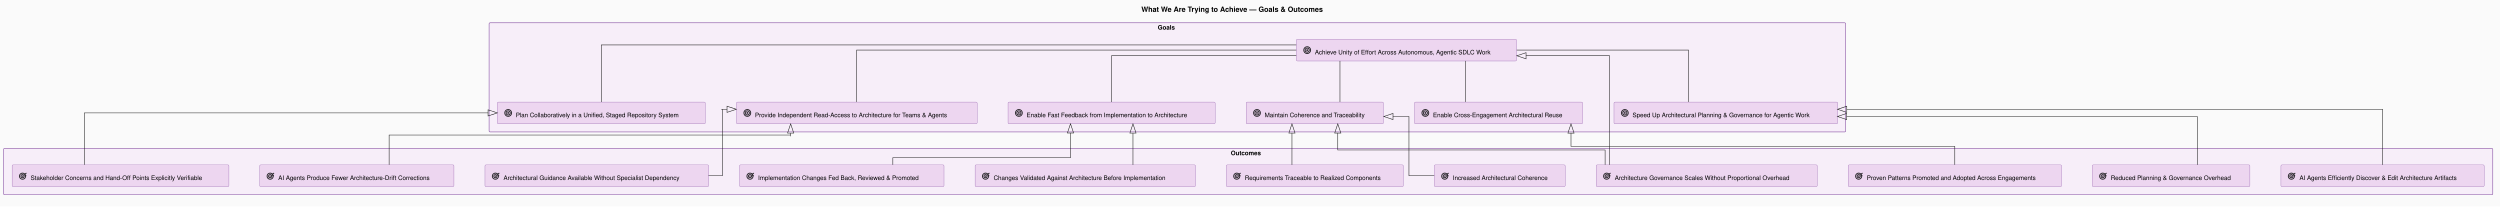
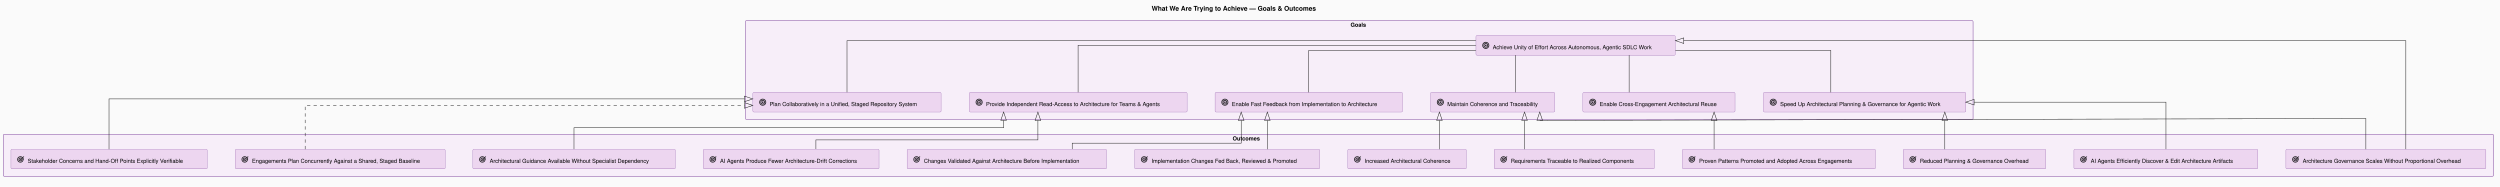
- <svg xmlns="http://www.w3.org/2000/svg" contentStyleType="text/css" data-diagram-type="DESCRIPTION" height="401px" preserveAspectRatio="none" style="width:4856px;height:401px;background:#FAFAFA;" version="1.1" viewBox="0 0 4856 401" width="4856px" zoomAndPan="magnify">
+ <svg xmlns="http://www.w3.org/2000/svg" contentStyleType="text/css" data-diagram-type="DESCRIPTION" height="401px" preserveAspectRatio="none" style="width:5366px;height:401px;background:#FAFAFA;" version="1.1" viewBox="0 0 5366 401" width="5366px" zoomAndPan="magnify">
  <defs />
  <g>
-     <rect fill="#FAFAFA" height="401" style="stroke:none;stroke-width:1;" width="4856" x="0" y="0" />
-     <g class="title" data-source-line="83">
-       <text fill="#000000" font-family="'Helvetica Neue, Helvetica, Arial, sans-serif'" font-size="14" font-weight="700" lengthAdjust="spacing" textLength="415.071" x="2216.964" y="22.995">What We Are Trying to Achieve — Goals &amp; Outcomes</text>
-     </g>
-     <g class="cluster" data-qualified-name="Goals" data-source-line="85" id="ent0002">
-       <rect fill="#F7EEF9" height="212" rx="2" ry="2" style="stroke:#7B3F9A;stroke-width:1;" width="2635" x="950" y="44.297" />
-       <text fill="#000000" font-family="'Helvetica Neue, Helvetica, Arial, sans-serif'" font-size="12" font-weight="700" lengthAdjust="spacing" textLength="37.447" x="2248.776" y="57.435">Goals</text>
-     </g>
-     <g class="cluster" data-qualified-name="Outcomes" data-source-line="101" id="ent0016">
-       <rect fill="#F7EEF9" height="90" rx="2" ry="2" style="stroke:#7B3F9A;stroke-width:1;" width="4835" x="7" y="288.297" />
-       <text fill="#000000" font-family="'Helvetica Neue, Helvetica, Arial, sans-serif'" font-size="12" font-weight="700" lengthAdjust="spacing" textLength="67.623" x="2390.689" y="301.435">Outcomes</text>
-     </g>
-     <g class="entity" data-qualified-name="Goals.GOL_FCfDuc" data-source-line="86" id="ent0003">
-       <rect fill="#EDD6F0" height="42.154" rx="2" ry="2" style="stroke:#7B3F9A;stroke-width:0.5;" width="427.765" x="2518" y="76.297" />
-       <ellipse cx="2539.077" cy="97.374" fill="none" rx="6.646" ry="6.646" style="stroke:#252327;stroke-width:1.8;" />
-       <ellipse cx="2539.077" cy="97.374" fill="none" rx="4.015" ry="4.015" style="stroke:#252327;stroke-width:1.8;" />
-       <ellipse cx="2539.077" cy="97.374" fill="#252327" rx="1.8" ry="1.8" style="stroke:none;stroke-width:1.8;" />
-       <text fill="#000000" font-family="'Helvetica Neue, Helvetica, Arial, sans-serif'" font-size="12" lengthAdjust="spacing" textLength="381.797" x="2553.968" y="105.621">Achieve Unity of Effort Across Autonomous, Agentic SDLC Work</text>
-     </g>
-     <g class="entity" data-qualified-name="Goals.GOL_5Fk9di" data-source-line="87" id="ent0004">
-       <rect fill="#EDD6F0" height="42.154" rx="2" ry="2" style="stroke:#7B3F9A;stroke-width:0.5;" width="434.492" x="3135" y="198.297" />
-       <ellipse cx="3156.077" cy="219.374" fill="none" rx="6.646" ry="6.646" style="stroke:#252327;stroke-width:1.8;" />
-       <ellipse cx="3156.077" cy="219.374" fill="none" rx="4.015" ry="4.015" style="stroke:#252327;stroke-width:1.8;" />
-       <ellipse cx="3156.077" cy="219.374" fill="#252327" rx="1.8" ry="1.8" style="stroke:none;stroke-width:1.8;" />
-       <text fill="#000000" font-family="'Helvetica Neue, Helvetica, Arial, sans-serif'" font-size="12" lengthAdjust="spacing" textLength="388.523" x="3170.968" y="227.621">Speed Up Architectural Planning &amp; Governance for Agentic Work</text>
-     </g>
-     <g class="entity" data-qualified-name="Goals.GOL_Lm2Bn2" data-source-line="88" id="ent0005">
-       <rect fill="#EDD6F0" height="42.154" rx="2" ry="2" style="stroke:#7B3F9A;stroke-width:0.5;" width="403.923" x="966" y="198.297" />
-       <ellipse cx="987.077" cy="219.374" fill="none" rx="6.646" ry="6.646" style="stroke:#252327;stroke-width:1.8;" />
-       <ellipse cx="987.077" cy="219.374" fill="none" rx="4.015" ry="4.015" style="stroke:#252327;stroke-width:1.8;" />
-       <ellipse cx="987.077" cy="219.374" fill="#252327" rx="1.8" ry="1.8" style="stroke:none;stroke-width:1.8;" />
-       <text fill="#000000" font-family="'Helvetica Neue, Helvetica, Arial, sans-serif'" font-size="12" lengthAdjust="spacing" textLength="357.955" x="1001.968" y="227.621">Plan Collaboratively in a Unified, Staged Repository System</text>
-     </g>
-     <g class="entity" data-qualified-name="Goals.GOL_Gh3Jk1" data-source-line="89" id="ent0006">
-       <rect fill="#EDD6F0" height="42.154" rx="2" ry="2" style="stroke:#7B3F9A;stroke-width:0.5;" width="467.48" x="1430.5" y="198.297" />
-       <ellipse cx="1451.577" cy="219.374" fill="none" rx="6.646" ry="6.646" style="stroke:#252327;stroke-width:1.8;" />
-       <ellipse cx="1451.577" cy="219.374" fill="none" rx="4.015" ry="4.015" style="stroke:#252327;stroke-width:1.8;" />
-       <ellipse cx="1451.577" cy="219.374" fill="#252327" rx="1.8" ry="1.8" style="stroke:none;stroke-width:1.8;" />
-       <text fill="#000000" font-family="'Helvetica Neue, Helvetica, Arial, sans-serif'" font-size="12" lengthAdjust="spacing" textLength="421.512" x="1466.468" y="227.621">Provide Independent Read-Access to Architecture for Teams &amp; Agents</text>
-     </g>
-     <g class="entity" data-qualified-name="Goals.GOL_Xwvgpb" data-source-line="90" id="ent0007">
-       <rect fill="#EDD6F0" height="42.154" rx="2" ry="2" style="stroke:#7B3F9A;stroke-width:0.5;" width="402.259" x="1958" y="198.297" />
-       <ellipse cx="1979.077" cy="219.374" fill="none" rx="6.646" ry="6.646" style="stroke:#252327;stroke-width:1.8;" />
-       <ellipse cx="1979.077" cy="219.374" fill="none" rx="4.015" ry="4.015" style="stroke:#252327;stroke-width:1.8;" />
-       <ellipse cx="1979.077" cy="219.374" fill="#252327" rx="1.8" ry="1.8" style="stroke:none;stroke-width:1.8;" />
-       <text fill="#000000" font-family="'Helvetica Neue, Helvetica, Arial, sans-serif'" font-size="12" lengthAdjust="spacing" textLength="356.291" x="1993.968" y="227.621">Enable Fast Feedback from Implementation to Architecture</text>
-     </g>
-     <g class="entity" data-qualified-name="Goals.GOL_Po1Qw3" data-source-line="91" id="ent0008">
-       <rect fill="#EDD6F0" height="42.154" rx="2" ry="2" style="stroke:#7B3F9A;stroke-width:0.5;" width="266.621" x="2420.5" y="198.297" />
-       <ellipse cx="2441.577" cy="219.374" fill="none" rx="6.646" ry="6.646" style="stroke:#252327;stroke-width:1.8;" />
-       <ellipse cx="2441.577" cy="219.374" fill="none" rx="4.015" ry="4.015" style="stroke:#252327;stroke-width:1.8;" />
-       <ellipse cx="2441.577" cy="219.374" fill="#252327" rx="1.8" ry="1.8" style="stroke:none;stroke-width:1.8;" />
-       <text fill="#000000" font-family="'Helvetica Neue, Helvetica, Arial, sans-serif'" font-size="12" lengthAdjust="spacing" textLength="220.652" x="2456.468" y="227.621">Maintain Coherence and Traceability</text>
-     </g>
-     <g class="entity" data-qualified-name="Goals.GOL_kCcPph" data-source-line="92" id="ent0009">
-       <rect fill="#EDD6F0" height="42.154" rx="2" ry="2" style="stroke:#7B3F9A;stroke-width:0.5;" width="326.574" x="2747.5" y="198.297" />
-       <ellipse cx="2768.577" cy="219.374" fill="none" rx="6.646" ry="6.646" style="stroke:#252327;stroke-width:1.8;" />
-       <ellipse cx="2768.577" cy="219.374" fill="none" rx="4.015" ry="4.015" style="stroke:#252327;stroke-width:1.8;" />
-       <ellipse cx="2768.577" cy="219.374" fill="#252327" rx="1.8" ry="1.8" style="stroke:none;stroke-width:1.8;" />
-       <text fill="#000000" font-family="'Helvetica Neue, Helvetica, Arial, sans-serif'" font-size="12" lengthAdjust="spacing" textLength="280.606" x="2783.468" y="227.621">Enable Cross-Engagement Architectural Reuse</text>
-     </g>
-     <g class="entity" data-qualified-name="Outcomes.OUT_AlZjX8" data-source-line="102" id="ent0017">
-       <rect fill="#EDD6F0" height="42.154" rx="2" ry="2" style="stroke:#7B3F9A;stroke-width:0.5;" width="306.242" x="4064" y="320.297" />
-       <ellipse cx="4084.246" cy="342.205" fill="none" rx="5.954" ry="5.954" style="stroke:#252327;stroke-width:1.8;" />
-       <ellipse cx="4084.246" cy="342.205" fill="none" rx="3.046" ry="3.046" style="stroke:#252327;stroke-width:1.8;" />
-       <path d="M4088.095,339.892 L4087.043,338.425 L4091.335,335.378 L4092.388,336.846" fill="#252327" />
-       <path d="M4088.123,340.335 L4091.585,340.335 L4091.585,342.135 L4088.123,342.135" fill="#252327" />
-       <ellipse cx="4084.246" cy="342.205" fill="#252327" rx="1.246" ry="1.246" style="stroke:none;stroke-width:1.8;" />
-       <text fill="#000000" font-family="'Helvetica Neue, Helvetica, Arial, sans-serif'" font-size="12" lengthAdjust="spacing" textLength="260.273" x="4099.968" y="349.621">Reduced Planning &amp; Governance Overhead</text>
-     </g>
-     <g class="entity" data-qualified-name="Outcomes.OUT_JZMIk3" data-source-line="103" id="ent0018">
-       <rect fill="#EDD6F0" height="42.154" rx="2" ry="2" style="stroke:#7B3F9A;stroke-width:0.5;" width="394.701" x="4430.5" y="320.297" />
-       <ellipse cx="4450.746" cy="342.205" fill="none" rx="5.954" ry="5.954" style="stroke:#252327;stroke-width:1.8;" />
-       <ellipse cx="4450.746" cy="342.205" fill="none" rx="3.046" ry="3.046" style="stroke:#252327;stroke-width:1.8;" />
-       <path d="M4454.595,339.892 L4453.543,338.425 L4457.835,335.378 L4458.888,336.846" fill="#252327" />
-       <path d="M4454.623,340.335 L4458.085,340.335 L4458.085,342.135 L4454.623,342.135" fill="#252327" />
-       <ellipse cx="4450.746" cy="342.205" fill="#252327" rx="1.246" ry="1.246" style="stroke:none;stroke-width:1.8;" />
-       <text fill="#000000" font-family="'Helvetica Neue, Helvetica, Arial, sans-serif'" font-size="12" lengthAdjust="spacing" textLength="348.732" x="4466.468" y="349.621">AI Agents Efficiently Discover &amp; Edit Architecture Artifacts</text>
-     </g>
-     <g class="entity" data-qualified-name="Outcomes.OUT_YSRwR0" data-source-line="104" id="ent0019">
+     <rect fill="#FAFAFA" height="401" style="stroke:none;stroke-width:1;" width="5366" x="0" y="0" />
+     <g class="title" data-source-line="69">
+       <text fill="#000000" font-family="'Helvetica Neue, Helvetica, Arial, sans-serif'" font-size="14" font-weight="700" lengthAdjust="spacing" textLength="415.071" x="2471.964" y="22.995">What We Are Trying to Achieve — Goals &amp; Outcomes</text>
+     </g>
+     <g class="cluster" data-qualified-name="Goals" data-source-line="71" id="ent0002">
+       <rect fill="#F7EEF9" height="212" rx="2" ry="2" style="stroke:#7B3F9A;stroke-width:1;" width="2635" x="1600" y="44.297" />
+       <text fill="#000000" font-family="'Helvetica Neue, Helvetica, Arial, sans-serif'" font-size="12" font-weight="700" lengthAdjust="spacing" textLength="37.447" x="2898.776" y="57.435">Goals</text>
+     </g>
+     <g class="cluster" data-qualified-name="Outcomes" data-source-line="87" id="ent0016">
+       <rect fill="#F7EEF9" height="90" rx="2" ry="2" style="stroke:#7B3F9A;stroke-width:1;" width="5345" x="7" y="288.297" />
+       <text fill="#000000" font-family="'Helvetica Neue, Helvetica, Arial, sans-serif'" font-size="12" font-weight="700" lengthAdjust="spacing" textLength="67.623" x="2645.689" y="301.435">Outcomes</text>
+     </g>
+     <g class="entity" data-qualified-name="Goals.GOL_FCfDuc" data-source-line="72" id="ent0003">
+       <rect fill="#EDD6F0" height="42.154" rx="2" ry="2" style="stroke:#7B3F9A;stroke-width:0.5;" width="427.765" x="3168" y="76.297" />
+       <ellipse cx="3189.077" cy="97.374" fill="none" rx="6.646" ry="6.646" style="stroke:#252327;stroke-width:1.8;" />
+       <ellipse cx="3189.077" cy="97.374" fill="none" rx="4.015" ry="4.015" style="stroke:#252327;stroke-width:1.8;" />
+       <ellipse cx="3189.077" cy="97.374" fill="#252327" rx="1.8" ry="1.8" style="stroke:none;stroke-width:1.8;" />
+       <text fill="#000000" font-family="'Helvetica Neue, Helvetica, Arial, sans-serif'" font-size="12" lengthAdjust="spacing" textLength="381.797" x="3203.968" y="105.621">Achieve Unity of Effort Across Autonomous, Agentic SDLC Work</text>
+     </g>
+     <g class="entity" data-qualified-name="Goals.GOL_5Fk9di" data-source-line="73" id="ent0004">
+       <rect fill="#EDD6F0" height="42.154" rx="2" ry="2" style="stroke:#7B3F9A;stroke-width:0.5;" width="434.492" x="3785" y="198.297" />
+       <ellipse cx="3806.077" cy="219.374" fill="none" rx="6.646" ry="6.646" style="stroke:#252327;stroke-width:1.8;" />
+       <ellipse cx="3806.077" cy="219.374" fill="none" rx="4.015" ry="4.015" style="stroke:#252327;stroke-width:1.8;" />
+       <ellipse cx="3806.077" cy="219.374" fill="#252327" rx="1.8" ry="1.8" style="stroke:none;stroke-width:1.8;" />
+       <text fill="#000000" font-family="'Helvetica Neue, Helvetica, Arial, sans-serif'" font-size="12" lengthAdjust="spacing" textLength="388.523" x="3820.968" y="227.621">Speed Up Architectural Planning &amp; Governance for Agentic Work</text>
+     </g>
+     <g class="entity" data-qualified-name="Goals.GOL_Lm2Bn2" data-source-line="74" id="ent0005">
+       <rect fill="#EDD6F0" height="42.154" rx="2" ry="2" style="stroke:#7B3F9A;stroke-width:0.5;" width="403.923" x="1616" y="198.297" />
+       <ellipse cx="1637.077" cy="219.374" fill="none" rx="6.646" ry="6.646" style="stroke:#252327;stroke-width:1.8;" />
+       <ellipse cx="1637.077" cy="219.374" fill="none" rx="4.015" ry="4.015" style="stroke:#252327;stroke-width:1.8;" />
+       <ellipse cx="1637.077" cy="219.374" fill="#252327" rx="1.8" ry="1.8" style="stroke:none;stroke-width:1.8;" />
+       <text fill="#000000" font-family="'Helvetica Neue, Helvetica, Arial, sans-serif'" font-size="12" lengthAdjust="spacing" textLength="357.955" x="1651.968" y="227.621">Plan Collaboratively in a Unified, Staged Repository System</text>
+     </g>
+     <g class="entity" data-qualified-name="Goals.GOL_Gh3Jk1" data-source-line="75" id="ent0006">
+       <rect fill="#EDD6F0" height="42.154" rx="2" ry="2" style="stroke:#7B3F9A;stroke-width:0.5;" width="467.48" x="2080.5" y="198.297" />
+       <ellipse cx="2101.577" cy="219.374" fill="none" rx="6.646" ry="6.646" style="stroke:#252327;stroke-width:1.8;" />
+       <ellipse cx="2101.577" cy="219.374" fill="none" rx="4.015" ry="4.015" style="stroke:#252327;stroke-width:1.8;" />
+       <ellipse cx="2101.577" cy="219.374" fill="#252327" rx="1.8" ry="1.8" style="stroke:none;stroke-width:1.8;" />
+       <text fill="#000000" font-family="'Helvetica Neue, Helvetica, Arial, sans-serif'" font-size="12" lengthAdjust="spacing" textLength="421.512" x="2116.468" y="227.621">Provide Independent Read-Access to Architecture for Teams &amp; Agents</text>
+     </g>
+     <g class="entity" data-qualified-name="Goals.GOL_Xwvgpb" data-source-line="76" id="ent0007">
+       <rect fill="#EDD6F0" height="42.154" rx="2" ry="2" style="stroke:#7B3F9A;stroke-width:0.5;" width="402.259" x="2608" y="198.297" />
+       <ellipse cx="2629.077" cy="219.374" fill="none" rx="6.646" ry="6.646" style="stroke:#252327;stroke-width:1.8;" />
+       <ellipse cx="2629.077" cy="219.374" fill="none" rx="4.015" ry="4.015" style="stroke:#252327;stroke-width:1.8;" />
+       <ellipse cx="2629.077" cy="219.374" fill="#252327" rx="1.8" ry="1.8" style="stroke:none;stroke-width:1.8;" />
+       <text fill="#000000" font-family="'Helvetica Neue, Helvetica, Arial, sans-serif'" font-size="12" lengthAdjust="spacing" textLength="356.291" x="2643.968" y="227.621">Enable Fast Feedback from Implementation to Architecture</text>
+     </g>
+     <g class="entity" data-qualified-name="Goals.GOL_Po1Qw3" data-source-line="77" id="ent0008">
+       <rect fill="#EDD6F0" height="42.154" rx="2" ry="2" style="stroke:#7B3F9A;stroke-width:0.5;" width="266.621" x="3070.5" y="198.297" />
+       <ellipse cx="3091.577" cy="219.374" fill="none" rx="6.646" ry="6.646" style="stroke:#252327;stroke-width:1.8;" />
+       <ellipse cx="3091.577" cy="219.374" fill="none" rx="4.015" ry="4.015" style="stroke:#252327;stroke-width:1.8;" />
+       <ellipse cx="3091.577" cy="219.374" fill="#252327" rx="1.8" ry="1.8" style="stroke:none;stroke-width:1.8;" />
+       <text fill="#000000" font-family="'Helvetica Neue, Helvetica, Arial, sans-serif'" font-size="12" lengthAdjust="spacing" textLength="220.652" x="3106.468" y="227.621">Maintain Coherence and Traceability</text>
+     </g>
+     <g class="entity" data-qualified-name="Goals.GOL_kCcPph" data-source-line="78" id="ent0009">
+       <rect fill="#EDD6F0" height="42.154" rx="2" ry="2" style="stroke:#7B3F9A;stroke-width:0.5;" width="326.574" x="3397.5" y="198.297" />
+       <ellipse cx="3418.577" cy="219.374" fill="none" rx="6.646" ry="6.646" style="stroke:#252327;stroke-width:1.8;" />
+       <ellipse cx="3418.577" cy="219.374" fill="none" rx="4.015" ry="4.015" style="stroke:#252327;stroke-width:1.8;" />
+       <ellipse cx="3418.577" cy="219.374" fill="#252327" rx="1.8" ry="1.8" style="stroke:none;stroke-width:1.8;" />
+       <text fill="#000000" font-family="'Helvetica Neue, Helvetica, Arial, sans-serif'" font-size="12" lengthAdjust="spacing" textLength="280.606" x="3433.468" y="227.621">Enable Cross-Engagement Architectural Reuse</text>
+     </g>
+     <g class="entity" data-qualified-name="Outcomes.OUT_AlZjX8" data-source-line="88" id="ent0017">
+       <rect fill="#EDD6F0" height="42.154" rx="2" ry="2" style="stroke:#7B3F9A;stroke-width:0.5;" width="306.242" x="4085" y="320.297" />
+       <ellipse cx="4105.246" cy="342.205" fill="none" rx="5.954" ry="5.954" style="stroke:#252327;stroke-width:1.8;" />
+       <ellipse cx="4105.246" cy="342.205" fill="none" rx="3.046" ry="3.046" style="stroke:#252327;stroke-width:1.8;" />
+       <path d="M4109.095,339.892 L4108.043,338.425 L4112.335,335.378 L4113.388,336.846" fill="#252327" />
+       <path d="M4109.123,340.335 L4112.585,340.335 L4112.585,342.135 L4109.123,342.135" fill="#252327" />
+       <ellipse cx="4105.246" cy="342.205" fill="#252327" rx="1.246" ry="1.246" style="stroke:none;stroke-width:1.8;" />
+       <text fill="#000000" font-family="'Helvetica Neue, Helvetica, Arial, sans-serif'" font-size="12" lengthAdjust="spacing" textLength="260.273" x="4120.968" y="349.621">Reduced Planning &amp; Governance Overhead</text>
+     </g>
+     <g class="entity" data-qualified-name="Outcomes.OUT_JZMIk3" data-source-line="89" id="ent0018">
+       <rect fill="#EDD6F0" height="42.154" rx="2" ry="2" style="stroke:#7B3F9A;stroke-width:0.5;" width="394.701" x="4451.5" y="320.297" />
+       <ellipse cx="4471.746" cy="342.205" fill="none" rx="5.954" ry="5.954" style="stroke:#252327;stroke-width:1.8;" />
+       <ellipse cx="4471.746" cy="342.205" fill="none" rx="3.046" ry="3.046" style="stroke:#252327;stroke-width:1.8;" />
+       <path d="M4475.595,339.892 L4474.543,338.425 L4478.835,335.378 L4479.888,336.846" fill="#252327" />
+       <path d="M4475.623,340.335 L4479.085,340.335 L4479.085,342.135 L4475.623,342.135" fill="#252327" />
+       <ellipse cx="4471.746" cy="342.205" fill="#252327" rx="1.246" ry="1.246" style="stroke:none;stroke-width:1.8;" />
+       <text fill="#000000" font-family="'Helvetica Neue, Helvetica, Arial, sans-serif'" font-size="12" lengthAdjust="spacing" textLength="348.732" x="4487.468" y="349.621">AI Agents Efficiently Discover &amp; Edit Architecture Artifacts</text>
+     </g>
+     <g class="entity" data-qualified-name="Outcomes.OUT_YSRwR0" data-source-line="90" id="ent0019">
      <rect fill="#EDD6F0" height="42.154" rx="2" ry="2" style="stroke:#7B3F9A;stroke-width:0.5;" width="421.197" x="23.5" y="320.297" />
      <ellipse cx="43.746" cy="342.205" fill="none" rx="5.954" ry="5.954" style="stroke:#252327;stroke-width:1.8;" />
      <ellipse cx="43.746" cy="342.205" fill="none" rx="3.046" ry="3.046" style="stroke:#252327;stroke-width:1.8;" />
      <path d="M47.595,339.892 L46.543,338.425 L50.835,335.378 L51.888,336.846" fill="#252327" />
      <path d="M47.623,340.335 L51.085,340.335 L51.085,342.135 L47.623,342.135" fill="#252327" />
      <ellipse cx="43.746" cy="342.205" fill="#252327" rx="1.246" ry="1.246" style="stroke:none;stroke-width:1.8;" />
      <text fill="#000000" font-family="'Helvetica Neue, Helvetica, Arial, sans-serif'" font-size="12" lengthAdjust="spacing" textLength="375.228" x="59.468" y="349.621">Stakeholder Concerns and Hand-Off Points Explicitly Verifiable</text>
    </g>
-     <g class="entity" data-qualified-name="Outcomes.OUT_FXFGrO" data-source-line="105" id="ent0020">
-       <rect fill="#EDD6F0" height="42.154" rx="2" ry="2" style="stroke:#7B3F9A;stroke-width:0.5;" width="434.375" x="942" y="320.297" />
-       <ellipse cx="962.246" cy="342.205" fill="none" rx="5.954" ry="5.954" style="stroke:#252327;stroke-width:1.8;" />
-       <ellipse cx="962.246" cy="342.205" fill="none" rx="3.046" ry="3.046" style="stroke:#252327;stroke-width:1.8;" />
-       <path d="M966.095,339.892 L965.043,338.425 L969.335,335.378 L970.388,336.846" fill="#252327" />
-       <path d="M966.123,340.335 L969.585,340.335 L969.585,342.135 L966.123,342.135" fill="#252327" />
-       <ellipse cx="962.246" cy="342.205" fill="#252327" rx="1.246" ry="1.246" style="stroke:none;stroke-width:1.8;" />
-       <text fill="#000000" font-family="'Helvetica Neue, Helvetica, Arial, sans-serif'" font-size="12" lengthAdjust="spacing" textLength="388.406" x="977.968" y="349.621">Architectural Guidance Available Without Specialist Dependency</text>
-     </g>
-     <g class="entity" data-qualified-name="Outcomes.OUT__AzP1Q" data-source-line="106" id="ent0021">
-       <rect fill="#EDD6F0" height="42.154" rx="2" ry="2" style="stroke:#7B3F9A;stroke-width:0.5;" width="377.257" x="504.5" y="320.297" />
-       <ellipse cx="524.746" cy="342.205" fill="none" rx="5.954" ry="5.954" style="stroke:#252327;stroke-width:1.8;" />
-       <ellipse cx="524.746" cy="342.205" fill="none" rx="3.046" ry="3.046" style="stroke:#252327;stroke-width:1.8;" />
-       <path d="M528.595,339.892 L527.543,338.425 L531.835,335.378 L532.888,336.846" fill="#252327" />
-       <path d="M528.623,340.335 L532.085,340.335 L532.085,342.135 L528.623,342.135" fill="#252327" />
-       <ellipse cx="524.746" cy="342.205" fill="#252327" rx="1.246" ry="1.246" style="stroke:none;stroke-width:1.8;" />
-       <text fill="#000000" font-family="'Helvetica Neue, Helvetica, Arial, sans-serif'" font-size="12" lengthAdjust="spacing" textLength="331.289" x="540.468" y="349.621">AI Agents Produce Fewer Architecture-Drift Corrections</text>
-     </g>
-     <g class="entity" data-qualified-name="Outcomes.OUT_a5mNob" data-source-line="107" id="ent0022">
-       <rect fill="#EDD6F0" height="42.154" rx="2" ry="2" style="stroke:#7B3F9A;stroke-width:0.5;" width="427.994" x="1894" y="320.297" />
-       <ellipse cx="1914.246" cy="342.205" fill="none" rx="5.954" ry="5.954" style="stroke:#252327;stroke-width:1.8;" />
-       <ellipse cx="1914.246" cy="342.205" fill="none" rx="3.046" ry="3.046" style="stroke:#252327;stroke-width:1.8;" />
-       <path d="M1918.095,339.892 L1917.043,338.425 L1921.335,335.378 L1922.388,336.846" fill="#252327" />
-       <path d="M1918.123,340.335 L1921.585,340.335 L1921.585,342.135 L1918.123,342.135" fill="#252327" />
-       <ellipse cx="1914.246" cy="342.205" fill="#252327" rx="1.246" ry="1.246" style="stroke:none;stroke-width:1.8;" />
-       <text fill="#000000" font-family="'Helvetica Neue, Helvetica, Arial, sans-serif'" font-size="12" lengthAdjust="spacing" textLength="382.025" x="1929.968" y="349.621">Changes Validated Against Architecture Before Implementation</text>
-     </g>
-     <g class="entity" data-qualified-name="Outcomes.OUT_g7PM4Y" data-source-line="108" id="ent0023">
-       <rect fill="#EDD6F0" height="42.154" rx="2" ry="2" style="stroke:#7B3F9A;stroke-width:0.5;" width="397.144" x="1436.5" y="320.297" />
-       <ellipse cx="1456.746" cy="342.205" fill="none" rx="5.954" ry="5.954" style="stroke:#252327;stroke-width:1.8;" />
-       <ellipse cx="1456.746" cy="342.205" fill="none" rx="3.046" ry="3.046" style="stroke:#252327;stroke-width:1.8;" />
-       <path d="M1460.595,339.892 L1459.543,338.425 L1463.835,335.378 L1464.888,336.846" fill="#252327" />
-       <path d="M1460.623,340.335 L1464.085,340.335 L1464.085,342.135 L1460.623,342.135" fill="#252327" />
-       <ellipse cx="1456.746" cy="342.205" fill="#252327" rx="1.246" ry="1.246" style="stroke:none;stroke-width:1.8;" />
-       <text fill="#000000" font-family="'Helvetica Neue, Helvetica, Arial, sans-serif'" font-size="12" lengthAdjust="spacing" textLength="351.176" x="1472.468" y="349.621">Implementation Changes Fed Back, Reviewed &amp; Promoted</text>
-     </g>
-     <g class="entity" data-qualified-name="Outcomes.OUT_9jS0BB" data-source-line="109" id="ent0024">
-       <rect fill="#EDD6F0" height="42.154" rx="2" ry="2" style="stroke:#7B3F9A;stroke-width:0.5;" width="343.748" x="2382" y="320.297" />
-       <ellipse cx="2402.246" cy="342.205" fill="none" rx="5.954" ry="5.954" style="stroke:#252327;stroke-width:1.8;" />
-       <ellipse cx="2402.246" cy="342.205" fill="none" rx="3.046" ry="3.046" style="stroke:#252327;stroke-width:1.8;" />
-       <path d="M2406.095,339.892 L2405.043,338.425 L2409.335,335.378 L2410.388,336.846" fill="#252327" />
-       <path d="M2406.123,340.335 L2409.585,340.335 L2409.585,342.135 L2406.123,342.135" fill="#252327" />
-       <ellipse cx="2402.246" cy="342.205" fill="#252327" rx="1.246" ry="1.246" style="stroke:none;stroke-width:1.8;" />
-       <text fill="#000000" font-family="'Helvetica Neue, Helvetica, Arial, sans-serif'" font-size="12" lengthAdjust="spacing" textLength="297.779" x="2417.968" y="349.621">Requirements Traceable to Realized Components</text>
-     </g>
-     <g class="entity" data-qualified-name="Outcomes.OUT_aOcRl9" data-source-line="110" id="ent0025">
-       <rect fill="#EDD6F0" height="42.154" rx="2" ry="2" style="stroke:#7B3F9A;stroke-width:0.5;" width="429.236" x="3100.5" y="320.297" />
-       <ellipse cx="3120.746" cy="342.205" fill="none" rx="5.954" ry="5.954" style="stroke:#252327;stroke-width:1.8;" />
-       <ellipse cx="3120.746" cy="342.205" fill="none" rx="3.046" ry="3.046" style="stroke:#252327;stroke-width:1.8;" />
-       <path d="M3124.595,339.892 L3123.543,338.425 L3127.835,335.378 L3128.888,336.846" fill="#252327" />
-       <path d="M3124.623,340.335 L3128.085,340.335 L3128.085,342.135 L3124.623,342.135" fill="#252327" />
-       <ellipse cx="3120.746" cy="342.205" fill="#252327" rx="1.246" ry="1.246" style="stroke:none;stroke-width:1.8;" />
-       <text fill="#000000" font-family="'Helvetica Neue, Helvetica, Arial, sans-serif'" font-size="12" lengthAdjust="spacing" textLength="383.268" x="3136.468" y="349.621">Architecture Governance Scales Without Proportional Overhead</text>
-     </g>
-     <g class="entity" data-qualified-name="Outcomes.OUT_LrpdG0" data-source-line="111" id="ent0026">
-       <rect fill="#EDD6F0" height="42.154" rx="2" ry="2" style="stroke:#7B3F9A;stroke-width:0.5;" width="254.169" x="2786" y="320.297" />
-       <ellipse cx="2806.246" cy="342.205" fill="none" rx="5.954" ry="5.954" style="stroke:#252327;stroke-width:1.8;" />
-       <ellipse cx="2806.246" cy="342.205" fill="none" rx="3.046" ry="3.046" style="stroke:#252327;stroke-width:1.8;" />
-       <path d="M2810.095,339.892 L2809.043,338.425 L2813.335,335.378 L2814.388,336.846" fill="#252327" />
-       <path d="M2810.123,340.335 L2813.585,340.335 L2813.585,342.135 L2810.123,342.135" fill="#252327" />
-       <ellipse cx="2806.246" cy="342.205" fill="#252327" rx="1.246" ry="1.246" style="stroke:none;stroke-width:1.8;" />
-       <text fill="#000000" font-family="'Helvetica Neue, Helvetica, Arial, sans-serif'" font-size="12" lengthAdjust="spacing" textLength="208.201" x="2821.968" y="349.621">Increased Architectural Coherence</text>
-     </g>
-     <g class="entity" data-qualified-name="Outcomes.OUT_edEkJa" data-source-line="112" id="ent0027">
-       <rect fill="#EDD6F0" height="42.154" rx="2" ry="2" style="stroke:#7B3F9A;stroke-width:0.5;" width="414.324" x="3590" y="320.297" />
-       <ellipse cx="3610.246" cy="342.205" fill="none" rx="5.954" ry="5.954" style="stroke:#252327;stroke-width:1.8;" />
-       <ellipse cx="3610.246" cy="342.205" fill="none" rx="3.046" ry="3.046" style="stroke:#252327;stroke-width:1.8;" />
-       <path d="M3614.095,339.892 L3613.043,338.425 L3617.335,335.378 L3618.388,336.846" fill="#252327" />
-       <path d="M3614.123,340.335 L3617.585,340.335 L3617.585,342.135 L3614.123,342.135" fill="#252327" />
-       <ellipse cx="3610.246" cy="342.205" fill="#252327" rx="1.246" ry="1.246" style="stroke:none;stroke-width:1.8;" />
-       <text fill="#000000" font-family="'Helvetica Neue, Helvetica, Arial, sans-serif'" font-size="12" lengthAdjust="spacing" textLength="368.356" x="3625.968" y="349.621">Proven Patterns Promoted and Adopted Across Engagements</text>
-     </g>
-     <g class="link" data-entity-1="ent0003" data-entity-2="ent0004" data-link-type="association" data-source-line="127" id="lnk39">
-       <path d="M2946.1,97.297 C3099.7,97.297 3279.67,97.297 3279.67,97.297 C3279.67,97.297 3279.67,163.097 3279.67,198.047" fill="none" id="GOL_FCfDuc-GOL_5Fk9di-1" style="stroke:#181818;stroke-width:1;" />
-     </g>
-     <g class="link" data-entity-1="ent0003" data-entity-2="ent0005" data-link-type="association" data-source-line="128" id="lnk40">
-       <path d="M2517.81,87.297 C2089.47,87.297 1168,87.297 1168,87.297 C1168,87.297 1168,160.777 1168,198.087" fill="none" id="GOL_FCfDuc-GOL_Lm2Bn2" style="stroke:#181818;stroke-width:1;" />
-     </g>
-     <g class="link" data-entity-1="ent0003" data-entity-2="ent0006" data-link-type="association" data-source-line="129" id="lnk41">
-       <path d="M2517.8,97.297 C2206.03,97.297 1664,97.297 1664,97.297 C1664,97.297 1664,163.097 1664,198.047" fill="none" id="GOL_FCfDuc-GOL_Gh3Jk1" style="stroke:#181818;stroke-width:1;" />
-     </g>
-     <g class="link" data-entity-1="ent0003" data-entity-2="ent0007" data-link-type="association" data-source-line="130" id="lnk42">
-       <path d="M2517.82,108.297 C2355.07,108.297 2159,108.297 2159,108.297 C2159,108.297 2159,165.947 2159,198.157" fill="none" id="GOL_FCfDuc-GOL_Xwvgpb" style="stroke:#181818;stroke-width:1;" />
-     </g>
-     <g class="link" data-entity-1="ent0008" data-entity-2="ent0003" data-link-type="association" data-source-line="131" id="lnk43">
-       <path d="M2602.75,198.047 C2602.75,175.657 2602.75,140.607 2602.75,118.307" fill="none" id="GOL_Po1Qw3-GOL_FCfDuc" style="stroke:#181818;stroke-width:1;" />
-     </g>
-     <g class="link" data-entity-1="ent0009" data-entity-2="ent0003" data-link-type="association" data-source-line="132" id="lnk44">
-       <path d="M2846.75,198.047 C2846.75,175.657 2846.75,140.607 2846.75,118.307" fill="none" id="GOL_kCcPph-GOL_FCfDuc" style="stroke:#181818;stroke-width:1;" />
-     </g>
-     <g class="link" data-entity-1="ent0004" data-entity-2="ent0017" data-link-type="extension" data-source-line="134" id="lnk46">
-       <path d="M3587.08,226.297 C3857.95,226.297 4268,226.297 4268,226.297 C4268,226.297 4268,287.007 4268,320.207" fill="none" id="GOL_5Fk9di-backto-OUT_AlZjX8" style="stroke:#181818;stroke-width:1;" />
-       <polygon fill="none" points="3569.08,226.297,3587.08,232.297,3587.08,220.297,3569.08,226.297" style="stroke:#181818;stroke-width:1;" />
-     </g>
-     <g class="link" data-entity-1="ent0004" data-entity-2="ent0018" data-link-type="extension" data-source-line="135" id="lnk48">
-       <path d="M3587.18,212.297 C3951.42,212.297 4628,212.297 4628,212.297 C4628,212.297 4628,283.727 4628,320.287" fill="none" id="GOL_5Fk9di-backto-OUT_JZMIk3" style="stroke:#181818;stroke-width:1;" />
-       <polygon fill="none" points="3569.18,212.297,3587.18,218.297,3587.18,206.297,3569.18,212.297" style="stroke:#181818;stroke-width:1;" />
-     </g>
-     <g class="link" data-entity-1="ent0005" data-entity-2="ent0019" data-link-type="extension" data-source-line="136" id="lnk50">
-       <path d="M948,219.297 C654.77,219.297 163.83,219.297 163.83,219.297 C163.83,219.297 163.83,285.097 163.83,320.047" fill="none" id="GOL_Lm2Bn2-backto-OUT_YSRwR0" style="stroke:#181818;stroke-width:1;" />
-       <polygon fill="none" points="966,219.297,948,213.297,948,225.297,966,219.297" style="stroke:#181818;stroke-width:1;" />
-     </g>
-     <g class="link" data-entity-1="ent0006" data-entity-2="ent0020" data-link-type="extension" data-source-line="137" id="lnk52">
-       <path d="M1412.17,212.297 C1395.6,212.297 1403.25,212.297 1403.25,212.297 C1403.25,212.297 1403.25,341.297 1403.25,341.297 C1403.25,341.297 1392.78,341.297 1376.18,341.297" fill="none" id="GOL_Gh3Jk1-backto-OUT_FXFGrO" style="stroke:#181818;stroke-width:1;" />
-       <polygon fill="none" points="1430.17,212.297,1412.17,206.297,1412.17,218.297,1430.17,212.297" style="stroke:#181818;stroke-width:1;" />
-     </g>
-     <g class="link" data-entity-1="ent0006" data-entity-2="ent0021" data-link-type="extension" data-source-line="138" id="lnk54">
-       <path d="M1535.75,258.547 C1535.75,269.377 1535.75,262.297 1535.75,262.297 C1535.75,262.297 755.83,262.297 755.83,262.297 C755.83,262.297 755.83,296.727 755.83,320.127" fill="none" id="GOL_Gh3Jk1-backto-OUT__AzP1Q" style="stroke:#181818;stroke-width:1;" />
-       <polygon fill="none" points="1535.75,240.547,1529.75,258.547,1541.75,258.547,1535.75,240.547" style="stroke:#181818;stroke-width:1;" />
-     </g>
-     <g class="link" data-entity-1="ent0007" data-entity-2="ent0022" data-link-type="extension" data-source-line="139" id="lnk56">
-       <path d="M2200.67,258.547 C2200.67,280.937 2200.67,297.987 2200.67,320.287" fill="none" id="GOL_Xwvgpb-backto-OUT_a5mNob" style="stroke:#181818;stroke-width:1;" />
-       <polygon fill="none" points="2200.67,240.547,2194.67,258.547,2206.67,258.547,2200.67,240.547" style="stroke:#181818;stroke-width:1;" />
-     </g>
-     <g class="link" data-entity-1="ent0007" data-entity-2="ent0023" data-link-type="extension" data-source-line="140" id="lnk58">
-       <path d="M2079.33,258.357 C2079.33,284.107 2079.33,306.297 2079.33,306.297 C2079.33,306.297 1734.25,306.297 1734.25,306.297 C1734.25,306.297 1734.25,312.757 1734.25,320.127" fill="none" id="GOL_Xwvgpb-backto-OUT_g7PM4Y" style="stroke:#181818;stroke-width:1;" />
-       <polygon fill="none" points="2079.33,240.357,2073.33,258.357,2085.33,258.357,2079.33,240.357" style="stroke:#181818;stroke-width:1;" />
-     </g>
-     <g class="link" data-entity-1="ent0008" data-entity-2="ent0024" data-link-type="extension" data-source-line="141" id="lnk60">
-       <path d="M2509.5,258.547 C2509.5,280.937 2509.5,297.987 2509.5,320.287" fill="none" id="GOL_Po1Qw3-backto-OUT_9jS0BB" style="stroke:#181818;stroke-width:1;" />
-       <polygon fill="none" points="2509.5,240.547,2503.5,258.547,2515.5,258.547,2509.5,240.547" style="stroke:#181818;stroke-width:1;" />
-     </g>
-     <g class="link" data-entity-1="ent0003" data-entity-2="ent0025" data-link-type="extension" data-source-line="142" id="lnk62">
-       <path d="M2964.21,108.297 C3056.82,108.297 3126.38,108.297 3126.38,108.297 C3126.38,108.297 3126.38,262.857 3126.38,320.207" fill="none" id="GOL_FCfDuc-backto-OUT_aOcRl9" style="stroke:#181818;stroke-width:1;" />
-       <polygon fill="none" points="2946.21,108.297,2964.21,114.297,2964.21,102.297,2946.21,108.297" style="stroke:#181818;stroke-width:1;" />
-     </g>
-     <g class="link" data-entity-1="ent0008" data-entity-2="ent0025" data-link-type="extension" data-source-line="143" id="lnk64">
-       <path d="M2598.5,258.507 C2598.5,279.747 2598.5,291.297 2598.5,291.297 C2598.5,291.297 3117.75,291.297 3117.75,291.297 C3117.75,291.297 3117.75,306.467 3117.75,320.097" fill="none" id="GOL_Po1Qw3-backto-OUT_aOcRl9" style="stroke:#181818;stroke-width:1;" />
-       <polygon fill="none" points="2598.5,240.507,2592.5,258.507,2604.5,258.507,2598.5,240.507" style="stroke:#181818;stroke-width:1;" />
-     </g>
-     <g class="link" data-entity-1="ent0008" data-entity-2="ent0026" data-link-type="extension" data-source-line="144" id="lnk66">
-       <path d="M2705.78,226.297 C2733.64,226.297 2736.75,226.297 2736.75,226.297 C2736.75,226.297 2736.75,341.297 2736.75,341.297 C2736.75,341.297 2758.05,341.297 2785.85,341.297" fill="none" id="GOL_Po1Qw3-backto-OUT_LrpdG0" style="stroke:#181818;stroke-width:1;" />
-       <polygon fill="none" points="2687.78,226.297,2705.78,232.297,2705.78,220.297,2687.78,226.297" style="stroke:#181818;stroke-width:1;" />
-     </g>
-     <g class="link" data-entity-1="ent0009" data-entity-2="ent0027" data-link-type="extension" data-source-line="145" id="lnk68">
-       <path d="M3051.5,258.577 C3051.5,277.537 3051.5,284.297 3051.5,284.297 C3051.5,284.297 3797,284.297 3797,284.297 C3797,284.297 3797,303.867 3797,320.077" fill="none" id="GOL_kCcPph-backto-OUT_edEkJa" style="stroke:#181818;stroke-width:1;" />
-       <polygon fill="none" points="3051.5,240.577,3045.5,258.577,3057.5,258.577,3051.5,240.577" style="stroke:#181818;stroke-width:1;" />
+     <g class="entity" data-qualified-name="Outcomes.OUT_FXFGrO" data-source-line="91" id="ent0020">
+       <rect fill="#EDD6F0" height="42.154" rx="2" ry="2" style="stroke:#7B3F9A;stroke-width:0.5;" width="434.375" x="1015" y="320.297" />
+       <ellipse cx="1035.246" cy="342.205" fill="none" rx="5.954" ry="5.954" style="stroke:#252327;stroke-width:1.8;" />
+       <ellipse cx="1035.246" cy="342.205" fill="none" rx="3.046" ry="3.046" style="stroke:#252327;stroke-width:1.8;" />
+       <path d="M1039.095,339.892 L1038.043,338.425 L1042.335,335.378 L1043.388,336.846" fill="#252327" />
+       <path d="M1039.123,340.335 L1042.585,340.335 L1042.585,342.135 L1039.123,342.135" fill="#252327" />
+       <ellipse cx="1035.246" cy="342.205" fill="#252327" rx="1.246" ry="1.246" style="stroke:none;stroke-width:1.8;" />
+       <text fill="#000000" font-family="'Helvetica Neue, Helvetica, Arial, sans-serif'" font-size="12" lengthAdjust="spacing" textLength="388.406" x="1050.968" y="349.621">Architectural Guidance Available Without Specialist Dependency</text>
+     </g>
+     <g class="entity" data-qualified-name="Outcomes.OUT__AzP1Q" data-source-line="92" id="ent0021">
+       <rect fill="#EDD6F0" height="42.154" rx="2" ry="2" style="stroke:#7B3F9A;stroke-width:0.5;" width="377.257" x="1509.5" y="320.297" />
+       <ellipse cx="1529.746" cy="342.205" fill="none" rx="5.954" ry="5.954" style="stroke:#252327;stroke-width:1.8;" />
+       <ellipse cx="1529.746" cy="342.205" fill="none" rx="3.046" ry="3.046" style="stroke:#252327;stroke-width:1.8;" />
+       <path d="M1533.595,339.892 L1532.543,338.425 L1536.835,335.378 L1537.888,336.846" fill="#252327" />
+       <path d="M1533.623,340.335 L1537.085,340.335 L1537.085,342.135 L1533.623,342.135" fill="#252327" />
+       <ellipse cx="1529.746" cy="342.205" fill="#252327" rx="1.246" ry="1.246" style="stroke:none;stroke-width:1.8;" />
+       <text fill="#000000" font-family="'Helvetica Neue, Helvetica, Arial, sans-serif'" font-size="12" lengthAdjust="spacing" textLength="331.289" x="1545.468" y="349.621">AI Agents Produce Fewer Architecture-Drift Corrections</text>
+     </g>
+     <g class="entity" data-qualified-name="Outcomes.OUT_a5mNob" data-source-line="93" id="ent0022">
+       <rect fill="#EDD6F0" height="42.154" rx="2" ry="2" style="stroke:#7B3F9A;stroke-width:0.5;" width="427.994" x="1947" y="320.297" />
+       <ellipse cx="1967.246" cy="342.205" fill="none" rx="5.954" ry="5.954" style="stroke:#252327;stroke-width:1.8;" />
+       <ellipse cx="1967.246" cy="342.205" fill="none" rx="3.046" ry="3.046" style="stroke:#252327;stroke-width:1.8;" />
+       <path d="M1971.095,339.892 L1970.043,338.425 L1974.335,335.378 L1975.388,336.846" fill="#252327" />
+       <path d="M1971.123,340.335 L1974.585,340.335 L1974.585,342.135 L1971.123,342.135" fill="#252327" />
+       <ellipse cx="1967.246" cy="342.205" fill="#252327" rx="1.246" ry="1.246" style="stroke:none;stroke-width:1.8;" />
+       <text fill="#000000" font-family="'Helvetica Neue, Helvetica, Arial, sans-serif'" font-size="12" lengthAdjust="spacing" textLength="382.025" x="1982.968" y="349.621">Changes Validated Against Architecture Before Implementation</text>
+     </g>
+     <g class="entity" data-qualified-name="Outcomes.OUT_g7PM4Y" data-source-line="94" id="ent0023">
+       <rect fill="#EDD6F0" height="42.154" rx="2" ry="2" style="stroke:#7B3F9A;stroke-width:0.5;" width="397.144" x="2435.5" y="320.297" />
+       <ellipse cx="2455.746" cy="342.205" fill="none" rx="5.954" ry="5.954" style="stroke:#252327;stroke-width:1.8;" />
+       <ellipse cx="2455.746" cy="342.205" fill="none" rx="3.046" ry="3.046" style="stroke:#252327;stroke-width:1.8;" />
+       <path d="M2459.595,339.892 L2458.543,338.425 L2462.835,335.378 L2463.888,336.846" fill="#252327" />
+       <path d="M2459.623,340.335 L2463.085,340.335 L2463.085,342.135 L2459.623,342.135" fill="#252327" />
+       <ellipse cx="2455.746" cy="342.205" fill="#252327" rx="1.246" ry="1.246" style="stroke:none;stroke-width:1.8;" />
+       <text fill="#000000" font-family="'Helvetica Neue, Helvetica, Arial, sans-serif'" font-size="12" lengthAdjust="spacing" textLength="351.176" x="2471.468" y="349.621">Implementation Changes Fed Back, Reviewed &amp; Promoted</text>
+     </g>
+     <g class="entity" data-qualified-name="Outcomes.OUT_9jS0BB" data-source-line="95" id="ent0024">
+       <rect fill="#EDD6F0" height="42.154" rx="2" ry="2" style="stroke:#7B3F9A;stroke-width:0.5;" width="343.748" x="3207" y="320.297" />
+       <ellipse cx="3227.246" cy="342.205" fill="none" rx="5.954" ry="5.954" style="stroke:#252327;stroke-width:1.8;" />
+       <ellipse cx="3227.246" cy="342.205" fill="none" rx="3.046" ry="3.046" style="stroke:#252327;stroke-width:1.8;" />
+       <path d="M3231.095,339.892 L3230.043,338.425 L3234.335,335.378 L3235.388,336.846" fill="#252327" />
+       <path d="M3231.123,340.335 L3234.585,340.335 L3234.585,342.135 L3231.123,342.135" fill="#252327" />
+       <ellipse cx="3227.246" cy="342.205" fill="#252327" rx="1.246" ry="1.246" style="stroke:none;stroke-width:1.8;" />
+       <text fill="#000000" font-family="'Helvetica Neue, Helvetica, Arial, sans-serif'" font-size="12" lengthAdjust="spacing" textLength="297.779" x="3242.968" y="349.621">Requirements Traceable to Realized Components</text>
+     </g>
+     <g class="entity" data-qualified-name="Outcomes.OUT_aOcRl9" data-source-line="96" id="ent0025">
+       <rect fill="#EDD6F0" height="42.154" rx="2" ry="2" style="stroke:#7B3F9A;stroke-width:0.5;" width="429.236" x="4906.5" y="320.297" />
+       <ellipse cx="4926.746" cy="342.205" fill="none" rx="5.954" ry="5.954" style="stroke:#252327;stroke-width:1.8;" />
+       <ellipse cx="4926.746" cy="342.205" fill="none" rx="3.046" ry="3.046" style="stroke:#252327;stroke-width:1.8;" />
+       <path d="M4930.595,339.892 L4929.543,338.425 L4933.835,335.378 L4934.888,336.846" fill="#252327" />
+       <path d="M4930.623,340.335 L4934.085,340.335 L4934.085,342.135 L4930.623,342.135" fill="#252327" />
+       <ellipse cx="4926.746" cy="342.205" fill="#252327" rx="1.246" ry="1.246" style="stroke:none;stroke-width:1.8;" />
+       <text fill="#000000" font-family="'Helvetica Neue, Helvetica, Arial, sans-serif'" font-size="12" lengthAdjust="spacing" textLength="383.268" x="4942.468" y="349.621">Architecture Governance Scales Without Proportional Overhead</text>
+     </g>
+     <g class="entity" data-qualified-name="Outcomes.OUT_LrpdG0" data-source-line="97" id="ent0026">
+       <rect fill="#EDD6F0" height="42.154" rx="2" ry="2" style="stroke:#7B3F9A;stroke-width:0.5;" width="254.169" x="2893" y="320.297" />
+       <ellipse cx="2913.246" cy="342.205" fill="none" rx="5.954" ry="5.954" style="stroke:#252327;stroke-width:1.8;" />
+       <ellipse cx="2913.246" cy="342.205" fill="none" rx="3.046" ry="3.046" style="stroke:#252327;stroke-width:1.8;" />
+       <path d="M2917.095,339.892 L2916.043,338.425 L2920.335,335.378 L2921.388,336.846" fill="#252327" />
+       <path d="M2917.123,340.335 L2920.585,340.335 L2920.585,342.135 L2917.123,342.135" fill="#252327" />
+       <ellipse cx="2913.246" cy="342.205" fill="#252327" rx="1.246" ry="1.246" style="stroke:none;stroke-width:1.8;" />
+       <text fill="#000000" font-family="'Helvetica Neue, Helvetica, Arial, sans-serif'" font-size="12" lengthAdjust="spacing" textLength="208.201" x="2928.968" y="349.621">Increased Architectural Coherence</text>
+     </g>
+     <g class="entity" data-qualified-name="Outcomes.OUT_edEkJa" data-source-line="98" id="ent0027">
+       <rect fill="#EDD6F0" height="42.154" rx="2" ry="2" style="stroke:#7B3F9A;stroke-width:0.5;" width="414.324" x="3611" y="320.297" />
+       <ellipse cx="3631.246" cy="342.205" fill="none" rx="5.954" ry="5.954" style="stroke:#252327;stroke-width:1.8;" />
+       <ellipse cx="3631.246" cy="342.205" fill="none" rx="3.046" ry="3.046" style="stroke:#252327;stroke-width:1.8;" />
+       <path d="M3635.095,339.892 L3634.043,338.425 L3638.335,335.378 L3639.388,336.846" fill="#252327" />
+       <path d="M3635.123,340.335 L3638.585,340.335 L3638.585,342.135 L3635.123,342.135" fill="#252327" />
+       <ellipse cx="3631.246" cy="342.205" fill="#252327" rx="1.246" ry="1.246" style="stroke:none;stroke-width:1.8;" />
+       <text fill="#000000" font-family="'Helvetica Neue, Helvetica, Arial, sans-serif'" font-size="12" lengthAdjust="spacing" textLength="368.356" x="3646.968" y="349.621">Proven Patterns Promoted and Adopted Across Engagements</text>
+     </g>
+     <g class="entity" data-qualified-name="Outcomes.OUT_620dTh" data-source-line="99" id="ent0028">
+       <rect fill="#EDD6F0" height="42.154" rx="2" ry="2" style="stroke:#7B3F9A;stroke-width:0.5;" width="450.441" x="505" y="320.297" />
+       <ellipse cx="525.246" cy="342.205" fill="none" rx="5.954" ry="5.954" style="stroke:#252327;stroke-width:1.8;" />
+       <ellipse cx="525.246" cy="342.205" fill="none" rx="3.046" ry="3.046" style="stroke:#252327;stroke-width:1.8;" />
+       <path d="M529.095,339.892 L528.043,338.425 L532.335,335.378 L533.388,336.846" fill="#252327" />
+       <path d="M529.123,340.335 L532.585,340.335 L532.585,342.135 L529.123,342.135" fill="#252327" />
+       <ellipse cx="525.246" cy="342.205" fill="#252327" rx="1.246" ry="1.246" style="stroke:none;stroke-width:1.8;" />
+       <text fill="#000000" font-family="'Helvetica Neue, Helvetica, Arial, sans-serif'" font-size="12" lengthAdjust="spacing" textLength="404.473" x="540.968" y="349.621">Engagements Plan Concurrently Against a Shared, Staged Baseline</text>
+     </g>
+     <g class="link" data-entity-1="ent0003" data-entity-2="ent0004" data-link-type="association" data-source-line="115" id="lnk41">
+       <path d="M3596.1,108.297 C3749.7,108.297 3929.67,108.297 3929.67,108.297 C3929.67,108.297 3929.67,165.947 3929.67,198.157" fill="none" id="GOL_FCfDuc-GOL_5Fk9di-1" style="stroke:#181818;stroke-width:1;" />
+     </g>
+     <g class="link" data-entity-1="ent0003" data-entity-2="ent0005" data-link-type="association" data-source-line="116" id="lnk42">
+       <path d="M3167.81,87.297 C2739.47,87.297 1818,87.297 1818,87.297 C1818,87.297 1818,160.777 1818,198.087" fill="none" id="GOL_FCfDuc-GOL_Lm2Bn2" style="stroke:#181818;stroke-width:1;" />
+     </g>
+     <g class="link" data-entity-1="ent0003" data-entity-2="ent0006" data-link-type="association" data-source-line="117" id="lnk43">
+       <path d="M3167.8,97.297 C2856.03,97.297 2314,97.297 2314,97.297 C2314,97.297 2314,163.097 2314,198.047" fill="none" id="GOL_FCfDuc-GOL_Gh3Jk1" style="stroke:#181818;stroke-width:1;" />
+     </g>
+     <g class="link" data-entity-1="ent0003" data-entity-2="ent0007" data-link-type="association" data-source-line="118" id="lnk44">
+       <path d="M3167.82,108.297 C3005.07,108.297 2809,108.297 2809,108.297 C2809,108.297 2809,165.947 2809,198.157" fill="none" id="GOL_FCfDuc-GOL_Xwvgpb" style="stroke:#181818;stroke-width:1;" />
+     </g>
+     <g class="link" data-entity-1="ent0008" data-entity-2="ent0003" data-link-type="association" data-source-line="119" id="lnk45">
+       <path d="M3252.75,198.047 C3252.75,175.657 3252.75,140.607 3252.75,118.307" fill="none" id="GOL_Po1Qw3-GOL_FCfDuc" style="stroke:#181818;stroke-width:1;" />
+     </g>
+     <g class="link" data-entity-1="ent0009" data-entity-2="ent0003" data-link-type="association" data-source-line="120" id="lnk46">
+       <path d="M3496.75,198.047 C3496.75,175.657 3496.75,140.607 3496.75,118.307" fill="none" id="GOL_kCcPph-GOL_FCfDuc" style="stroke:#181818;stroke-width:1;" />
+     </g>
+     <g class="link" data-entity-1="ent0004" data-entity-2="ent0017" data-link-type="extension" data-source-line="122" id="lnk48">
+       <path d="M4174.33,258.547 C4174.33,280.937 4174.33,297.987 4174.33,320.287" fill="none" id="GOL_5Fk9di-backto-OUT_AlZjX8" style="stroke:#181818;stroke-width:1;" />
+       <polygon fill="none" points="4174.33,240.547,4168.33,258.547,4180.33,258.547,4174.33,240.547" style="stroke:#181818;stroke-width:1;" />
+     </g>
+     <g class="link" data-entity-1="ent0004" data-entity-2="ent0018" data-link-type="extension" data-source-line="123" id="lnk50">
+       <path d="M4237.24,219.297 C4425.2,219.297 4649,219.297 4649,219.297 C4649,219.297 4649,285.097 4649,320.047" fill="none" id="GOL_5Fk9di-backto-OUT_JZMIk3" style="stroke:#181818;stroke-width:1;" />
+       <polygon fill="none" points="4219.24,219.297,4237.24,225.297,4237.24,213.297,4219.24,219.297" style="stroke:#181818;stroke-width:1;" />
+     </g>
+     <g class="link" data-entity-1="ent0005" data-entity-2="ent0019" data-link-type="extension" data-source-line="124" id="lnk52">
+       <path d="M1597.78,212.297 C1170.75,212.297 234,212.297 234,212.297 C234,212.297 234,283.727 234,320.287" fill="none" id="GOL_Lm2Bn2-backto-OUT_YSRwR0" style="stroke:#181818;stroke-width:1;" />
+       <polygon fill="none" points="1615.78,212.297,1597.78,206.297,1597.78,218.297,1615.78,212.297" style="stroke:#181818;stroke-width:1;" />
+     </g>
+     <g class="link" data-entity-1="ent0006" data-entity-2="ent0020" data-link-type="extension" data-source-line="125" id="lnk54">
+       <path d="M2154.12,258.407 C2154.12,273.917 2154.12,274.297 2154.12,274.297 C2154.12,274.297 1232,274.297 1232,274.297 C1232,274.297 1232,300.467 1232,320.097" fill="none" id="GOL_Gh3Jk1-backto-OUT_FXFGrO" style="stroke:#181818;stroke-width:1;" />
+       <polygon fill="none" points="2154.12,240.407,2148.12,258.407,2160.12,258.407,2154.12,240.407" style="stroke:#181818;stroke-width:1;" />
+     </g>
+     <g class="link" data-entity-1="ent0006" data-entity-2="ent0021" data-link-type="extension" data-source-line="126" id="lnk56">
+       <path d="M2227.75,258.577 C2227.75,282.577 2227.75,300.297 2227.75,300.297 C2227.75,300.297 1751.25,300.297 1751.25,300.297 C1751.25,300.297 1751.25,309.917 1751.25,319.837" fill="none" id="GOL_Gh3Jk1-backto-OUT__AzP1Q" style="stroke:#181818;stroke-width:1;" />
+       <polygon fill="none" points="2227.75,240.577,2221.75,258.577,2233.75,258.577,2227.75,240.577" style="stroke:#181818;stroke-width:1;" />
+     </g>
+     <g class="link" data-entity-1="ent0007" data-entity-2="ent0022" data-link-type="extension" data-source-line="127" id="lnk58">
+       <path d="M2664.12,258.597 C2664.12,284.647 2664.12,307.297 2664.12,307.297 C2664.12,307.297 2301.38,307.297 2301.38,307.297 C2301.38,307.297 2301.38,313.127 2301.38,319.957" fill="none" id="GOL_Xwvgpb-backto-OUT_a5mNob" style="stroke:#181818;stroke-width:1;" />
+       <polygon fill="none" points="2664.12,240.597,2658.12,258.597,2670.12,258.597,2664.12,240.597" style="stroke:#181818;stroke-width:1;" />
+     </g>
+     <g class="link" data-entity-1="ent0007" data-entity-2="ent0023" data-link-type="extension" data-source-line="128" id="lnk60">
+       <path d="M2720.25,258.547 C2720.25,280.937 2720.25,297.987 2720.25,320.287" fill="none" id="GOL_Xwvgpb-backto-OUT_g7PM4Y" style="stroke:#181818;stroke-width:1;" />
+       <polygon fill="none" points="2720.25,240.547,2714.25,258.547,2726.25,258.547,2720.25,240.547" style="stroke:#181818;stroke-width:1;" />
+     </g>
+     <g class="link" data-entity-1="ent0008" data-entity-2="ent0024" data-link-type="extension" data-source-line="129" id="lnk62">
+       <path d="M3272.25,258.547 C3272.25,280.937 3272.25,297.987 3272.25,320.287" fill="none" id="GOL_Po1Qw3-backto-OUT_9jS0BB" style="stroke:#181818;stroke-width:1;" />
+       <polygon fill="none" points="3272.25,240.547,3266.25,258.547,3278.25,258.547,3272.25,240.547" style="stroke:#181818;stroke-width:1;" />
+     </g>
+     <g class="link" data-entity-1="ent0003" data-entity-2="ent0025" data-link-type="extension" data-source-line="130" id="lnk64">
+       <path d="M3614.05,87.297 C4087.51,87.297 5163.9,87.297 5163.9,87.297 C5163.9,87.297 5163.9,259.027 5163.9,320.077" fill="none" id="GOL_FCfDuc-backto-OUT_aOcRl9" style="stroke:#181818;stroke-width:1;" />
+       <polygon fill="none" points="3596.05,87.297,3614.05,93.297,3614.05,81.297,3596.05,87.297" style="stroke:#181818;stroke-width:1;" />
+     </g>
+     <g class="link" data-entity-1="ent0008" data-entity-2="ent0025" data-link-type="extension" data-source-line="131" id="lnk66">
+       <path d="M3304.88,258.467 C3304.88,258.467 5078.1,254.297 5078.1,254.297 C5078.1,254.297 5078.1,294.487 5078.1,320.237" fill="none" id="GOL_Po1Qw3-backto-OUT_aOcRl9" style="stroke:#181818;stroke-width:1;" />
+       <polygon fill="none" points="3304.88,240.467,3298.88,258.467,3310.88,258.467,3304.88,240.467" style="stroke:#181818;stroke-width:1;" />
+     </g>
+     <g class="link" data-entity-1="ent0008" data-entity-2="ent0026" data-link-type="extension" data-source-line="132" id="lnk68">
+       <path d="M3089.62,258.547 C3089.62,280.937 3089.62,297.987 3089.62,320.287" fill="none" id="GOL_Po1Qw3-backto-OUT_LrpdG0" style="stroke:#181818;stroke-width:1;" />
+       <polygon fill="none" points="3089.62,240.547,3083.62,258.547,3095.62,258.547,3089.62,240.547" style="stroke:#181818;stroke-width:1;" />
+     </g>
+     <g class="link" data-entity-1="ent0009" data-entity-2="ent0027" data-link-type="extension" data-source-line="133" id="lnk70">
+       <path d="M3679.1,258.547 C3679.1,280.937 3679.1,297.987 3679.1,320.287" fill="none" id="GOL_kCcPph-backto-OUT_edEkJa" style="stroke:#181818;stroke-width:1;" />
+       <polygon fill="none" points="3679.1,240.547,3673.1,258.547,3685.1,258.547,3679.1,240.547" style="stroke:#181818;stroke-width:1;" />
+     </g>
+     <g class="link" data-entity-1="ent0028" data-entity-2="ent0005" data-link-type="extension" data-source-line="134" id="lnk71">
+       <path d="M655,320.207 C655,287.007 655,226.297 655,226.297 C655,226.297 1264.63,226.297 1597.75,226.297" fill="none" id="OUT_620dTh-to-GOL_Lm2Bn2" style="stroke:#181818;stroke-width:1;stroke-dasharray:7,7;" />
+       <polygon fill="none" points="1615.75,226.297,1597.75,220.297,1597.75,232.297,1615.75,226.297" style="stroke:#181818;stroke-width:1;" />
    </g>
  </g>
</svg>
